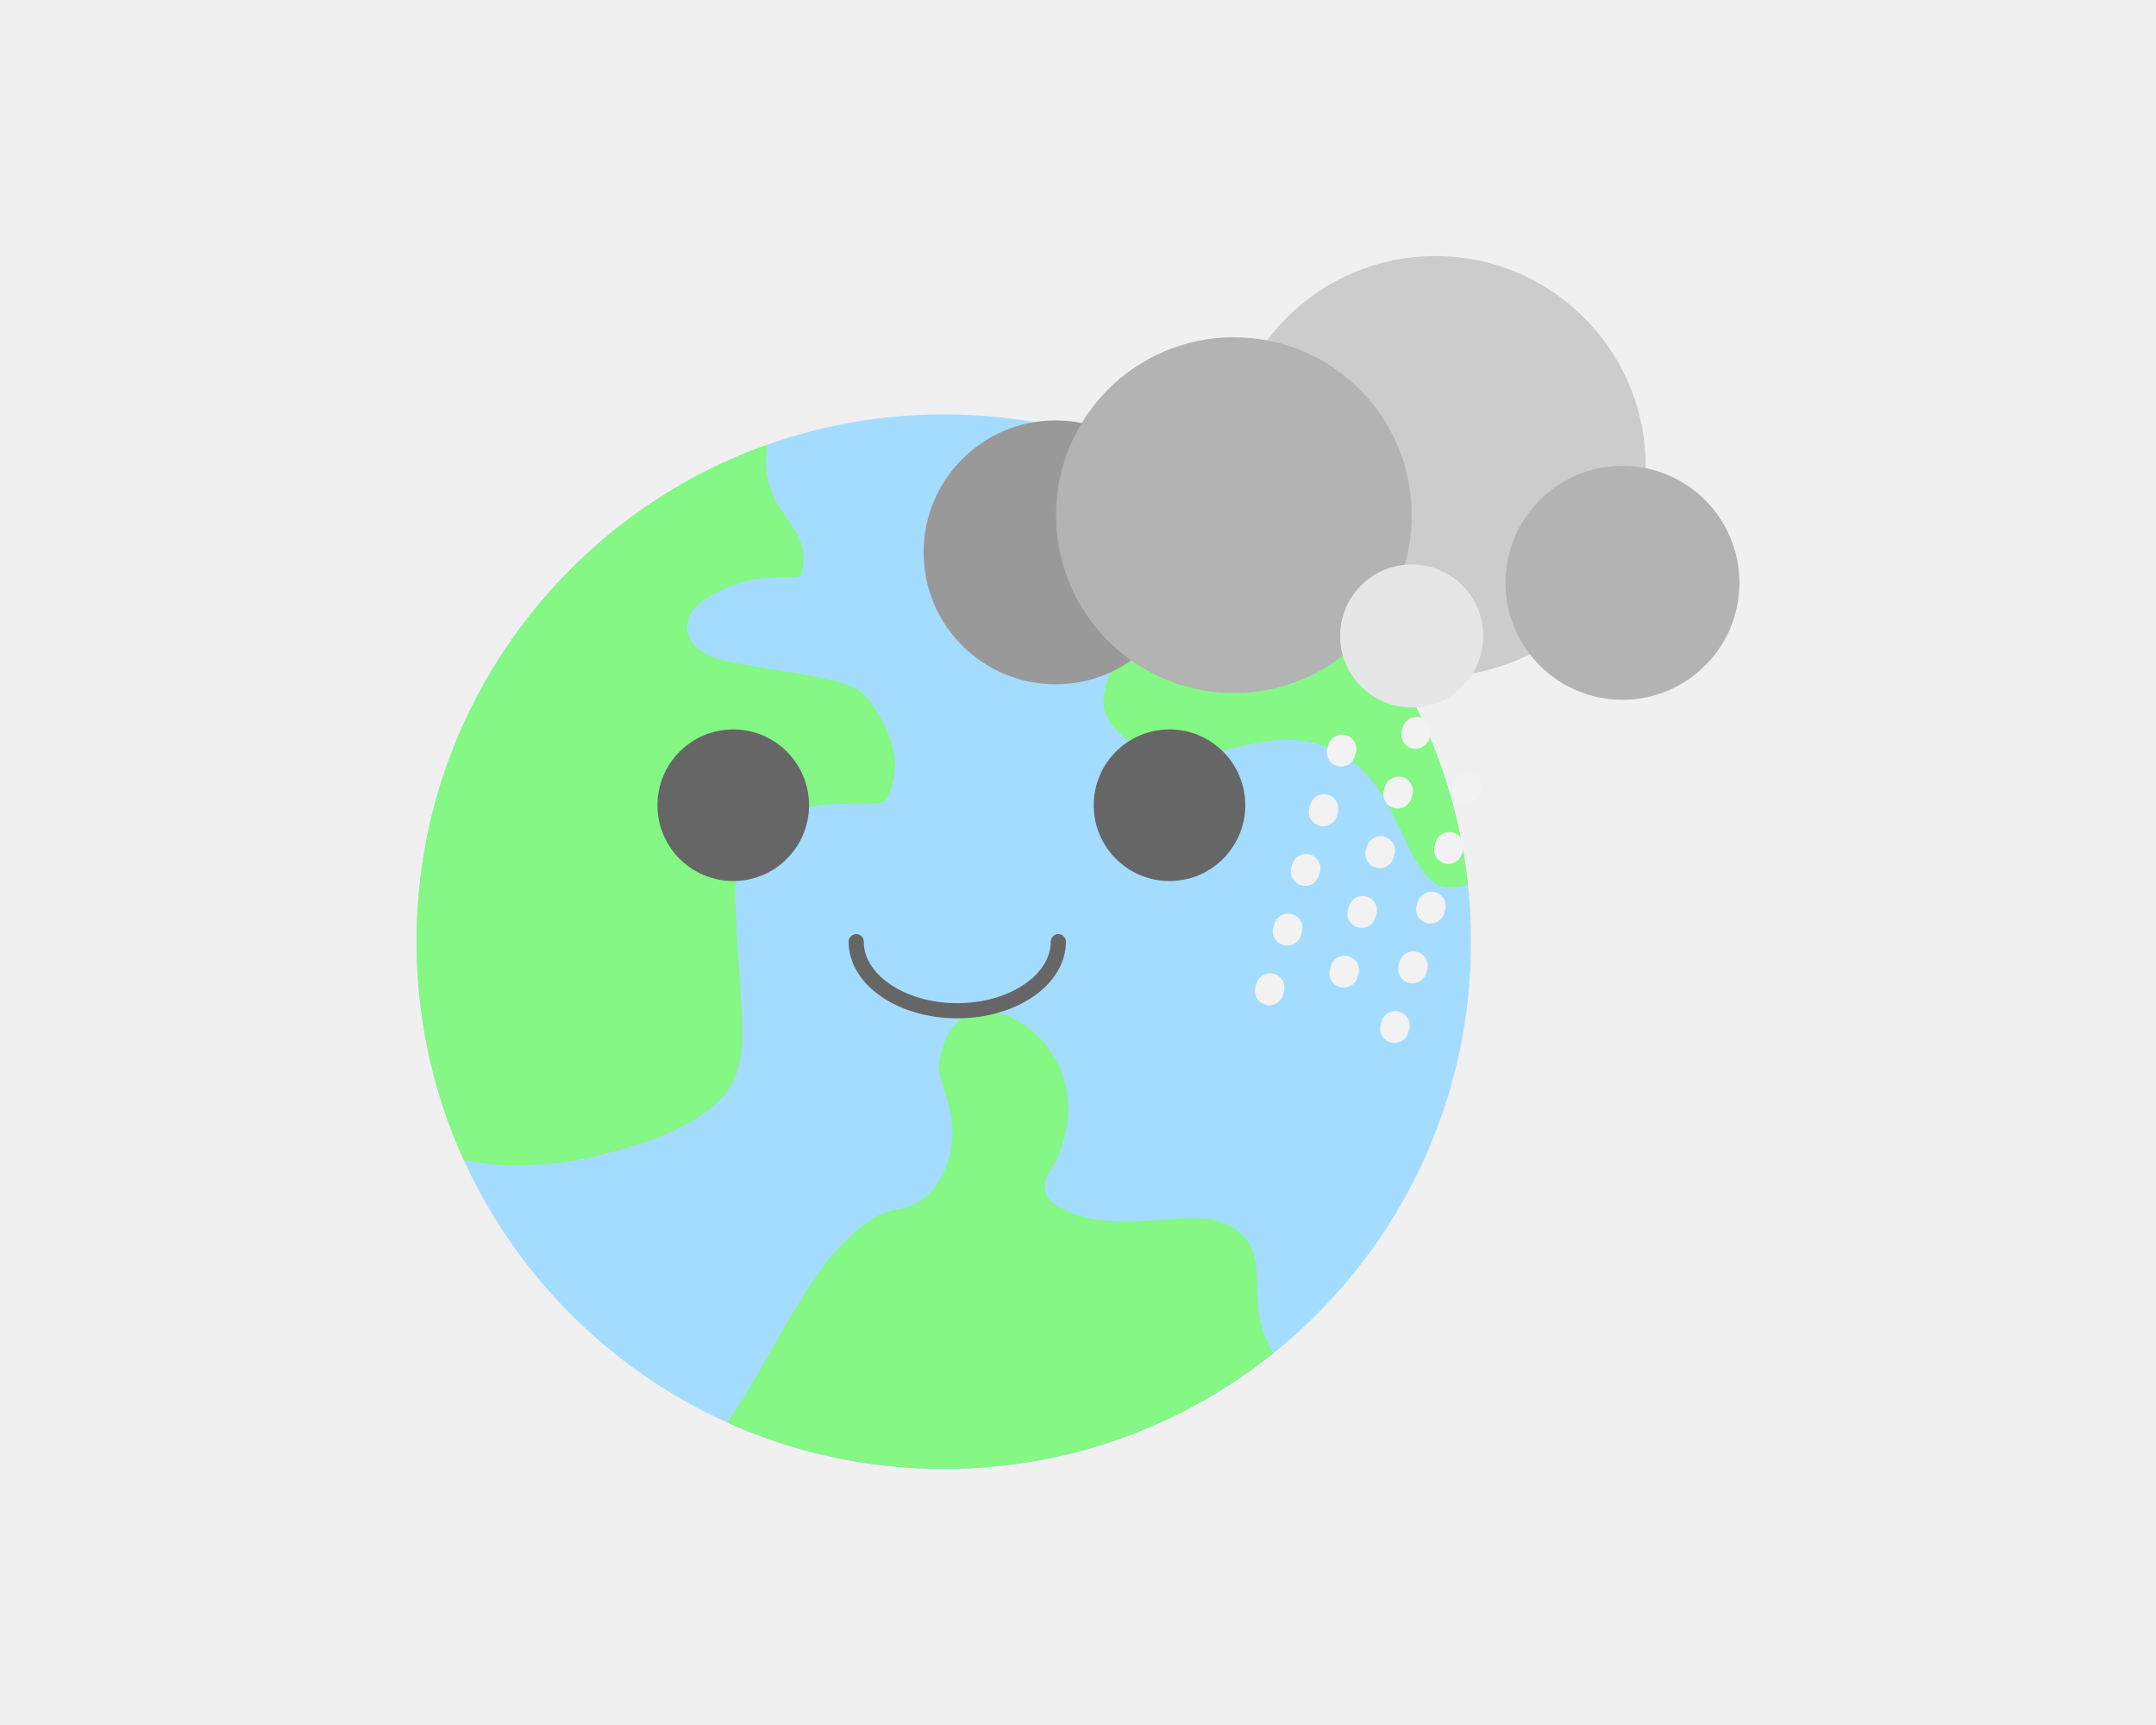
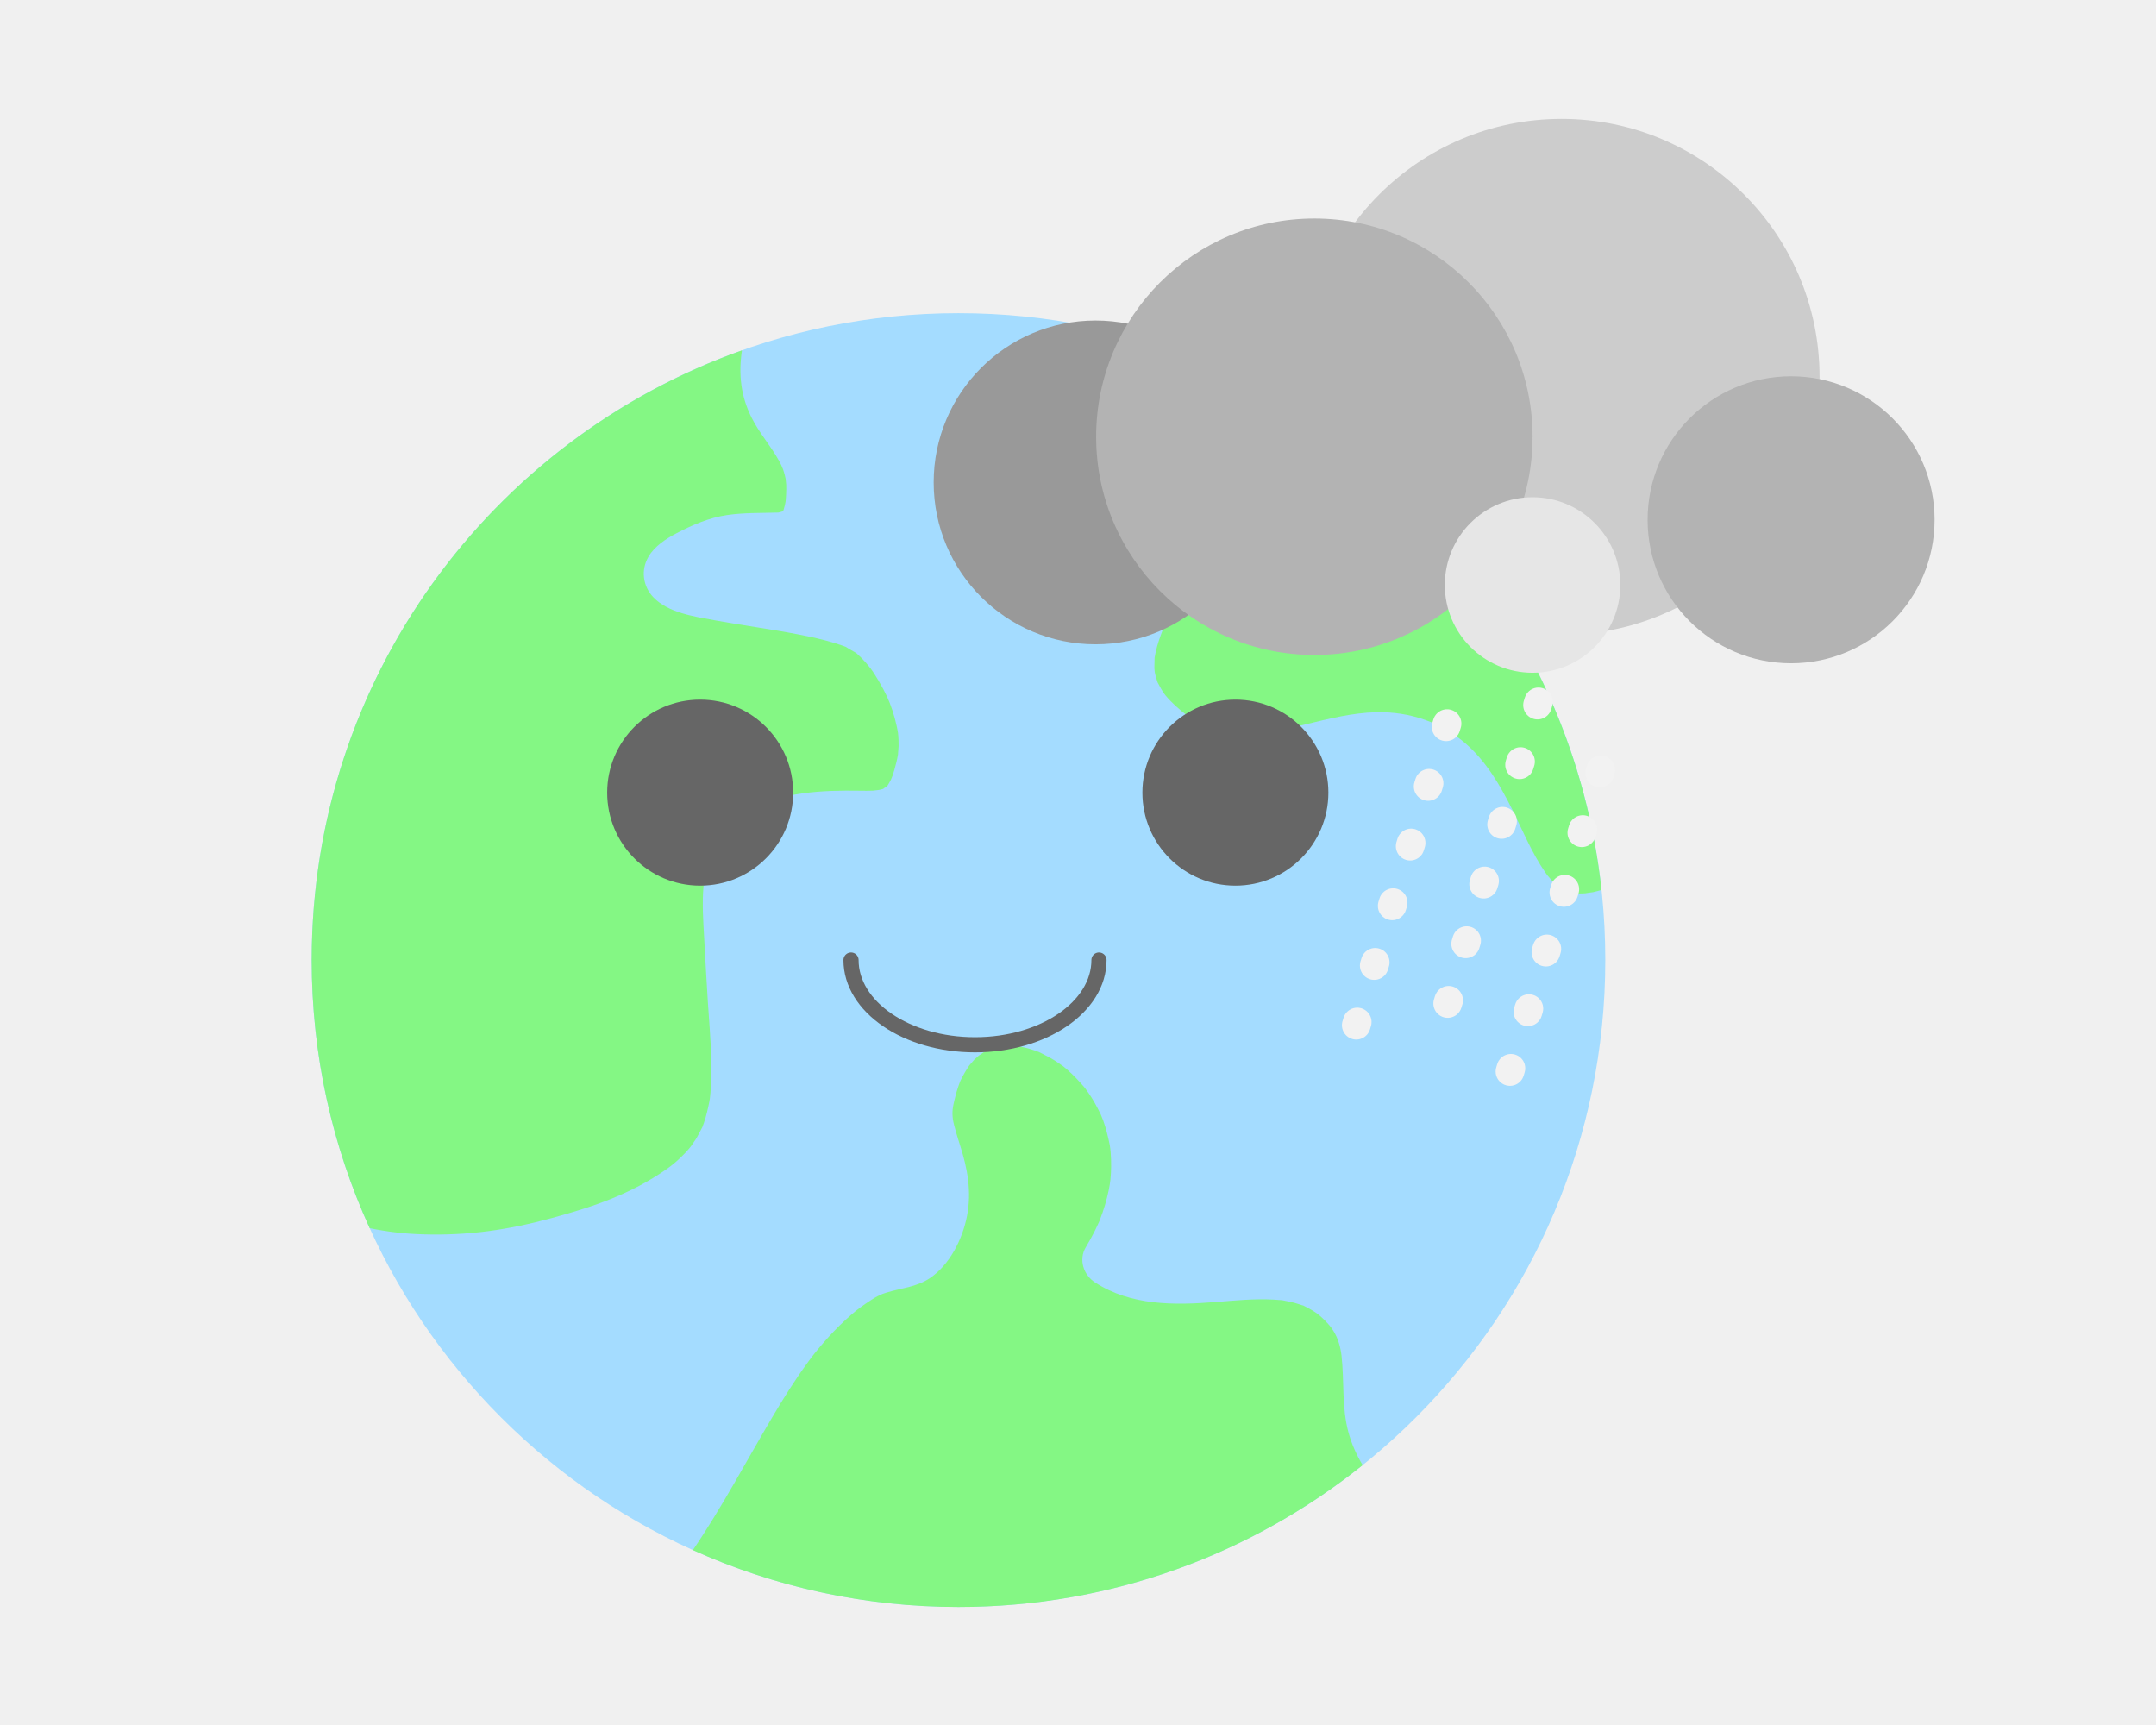
<svg xmlns="http://www.w3.org/2000/svg" version="1.1" id="Layer_1" x="0px" y="0px" viewBox="0 0 1280 1024" style="enable-background:new 0 0 1280 1024;" xml:space="preserve">
  <style type="text/css">
	.st0{fill:#FCF07E;stroke:#FCF07E;stroke-width:20;stroke-linecap:round;stroke-miterlimit:10;}
	.st1{fill:#A4DCFF;}
	.st2{fill:#84F784;}
	.st3{fill:#666666;}
	.st4{fill:none;stroke:#666666;stroke-width:9;stroke-linecap:round;stroke-miterlimit:10;}
	.st5{fill:#F4F4F4;}
	.st6{fill:#D3D3D3;}
	.st7{fill:#BEBEBF;}
	.st8{fill:#999999;}
	.st9{fill:#CCCCCC;}
	.st10{fill:#B3B3B3;}
	.st11{fill:#E6E6E6;}
	.st12{fill:none;stroke:#29ABE2;stroke-width:17;stroke-linecap:round;stroke-miterlimit:10;stroke-dasharray:25,35;}
	.st13{fill:none;stroke:#F2F2F2;stroke-width:17;stroke-linecap:round;stroke-miterlimit:10;stroke-dasharray:25,35;}
	.st14{fill:none;stroke:#000000;stroke-width:6;stroke-miterlimit:10;}
	.st15{fill:#FFFFFF;stroke:#FFFFFF;stroke-width:10;stroke-linecap:round;stroke-miterlimit:10;}
	.st16{fill:#FFFFFF;stroke:#E6E6E6;stroke-width:10;stroke-linecap:round;stroke-miterlimit:10;}
	.st17{fill:none;stroke:#F2F2F2;stroke-width:17;stroke-linecap:round;stroke-miterlimit:10;}
	.st18{fill:none;stroke:#CCCCCC;stroke-width:17;stroke-linecap:round;stroke-miterlimit:10;}
	.st19{fill:#FCF07E;stroke:#FCF07E;stroke-width:14;stroke-linecap:round;stroke-miterlimit:10;}
	.st20{fill:none;stroke:#F2F2F2;stroke-width:17;stroke-linecap:round;stroke-miterlimit:10;stroke-dasharray:2,35;}
+ 	.st21{fill:#F7C161;stroke:#999999;stroke-width:8;stroke-miterlimit:10;}
+ 	.st22{fill:#666666;stroke:#999999;stroke-width:8;stroke-linecap:round;stroke-miterlimit:10;}
+ 	.st23{fill:none;stroke:#666666;stroke-width:6;stroke-linecap:round;stroke-miterlimit:10;}
+ 	.st24{opacity:0.65;}
+ 	.st25{fill:#808080;stroke:#4D4D4D;stroke-width:3;stroke-linecap:round;stroke-miterlimit:10;}
+ 	.st26{fill:#999999;stroke:#4D4D4D;stroke-width:3;stroke-linecap:round;stroke-miterlimit:10;}
+ 	.st27{fill:#B3B3B3;stroke:#4D4D4D;stroke-width:3;stroke-linecap:round;stroke-miterlimit:10;}
+ 	.st28{fill:#CCCCCC;stroke:#4D4D4D;stroke-width:3;stroke-linecap:round;stroke-miterlimit:10;}
+ 	.st29{fill:#E6E6E6;stroke:#4D4D4D;stroke-width:3;stroke-linecap:round;stroke-miterlimit:10;}
+ 	.st30{fill:#F2F2F2;stroke:#4D4D4D;stroke-width:3;stroke-linecap:round;stroke-miterlimit:10;}
</style>
  <g>
    <g>
      <g>
-         <circle class="st1" cx="560.32" cy="559" r="313" />
-         <path class="st2" d="M749.07,787.66c-3.36-12.21-1.99-24.82-3.39-37.24c-0.42-3.72-1.55-8.25-3.89-11.94     c-1.44-2.27-2.22-3.12-4.29-5.22c-0.61-0.62-1.25-1.23-1.9-1.82c0,0-2.01-1.57-1.97-1.6c-1.82-1.25-3.73-2.3-5.69-3.31     c-0.28-0.15-0.48-0.25-0.64-0.34c-0.18-0.05-0.41-0.11-0.75-0.21c-1.13-0.34-2.23-0.74-3.36-1.06c-1.9-0.52-3.83-0.9-5.77-1.25     c-0.26-0.05-0.47-0.09-0.64-0.12c-0.2-0.01-0.45-0.02-0.79-0.04c-1.01-0.06-2.01-0.16-3.01-0.22     c-9.42-0.53-18.85,0.42-28.23,1.17c-19.96,1.59-40.86,1.81-58.32-9.48c-5.61-3.63-8.03-11.07-4.47-17.04     c1.58-2.64,3.09-5.33,4.46-8.09c0.66-1.34,1.3-2.69,1.9-4.05c0.12-0.3,0.33-0.8,0.39-0.94c1.82-4.67,3.3-9.48,4.32-14.39     c0.21-1.04,0.4-2.08,0.57-3.12c-0.05,0.26,0.25-1.78,0.28-2.12c0.2-2.07,0.32-4.15,0.34-6.23c0.03-2.35-0.05-4.71-0.24-7.06     c-0.05-0.56-0.11-1.12-0.17-1.68c-0.06-0.43-0.2-1.5-0.27-1.82c-0.83-4.05-1.78-8.01-3.2-11.9c-0.23-0.63-1.88-4.43-0.46-1.32     c-0.25-0.56-0.49-1.12-0.76-1.67c-0.94-1.9-1.88-3.8-2.95-5.64c-0.9-1.55-1.85-3.07-2.86-4.55c-0.47-0.68-0.96-1.35-1.45-2.02     c-0.28-0.36-0.68-0.89-0.86-1.09c-2.46-2.82-4.99-5.54-7.81-8.02c-0.63-0.56-1.3-1.08-1.93-1.64c-0.05-0.04-0.08-0.07-0.12-0.11     c0,0,0,0-0.01,0c-1.25-0.85-2.46-1.76-3.74-2.58c-2.6-1.67-5.32-2.99-8.06-4.39c-0.73-0.24-1.44-0.54-2.17-0.79     c-1.33-0.45-2.67-0.86-4.03-1.21c-1.32-0.34-2.67-0.54-3.99-0.86c-0.61-0.05-1.23-0.12-1.84-0.15c-1.44-0.08-2.88-0.1-4.32-0.03     c-0.51,0.02-1.03,0.07-1.54,0.11c-1.09,0.37-2.42,0.44-3.52,0.74c-1,0.28-4.86,1.93-2.27,0.67c-1.08,0.52-2.15,1.03-3.19,1.64     c-0.35,0.21-1.63,1.1-2.31,1.56c-0.65,0.58-1.83,1.61-2.12,1.9c-0.54,0.54-2.52,3-2.4,2.71c-1.61,2.35-2.99,4.78-4.27,7.35     c-0.05,0.1-0.1,0.22-0.16,0.36c-0.18,0.48-0.29,0.77-0.34,0.9c-0.18,0.49-0.36,0.97-0.53,1.47c-0.66,1.93-1.23,3.9-1.72,5.88     c-1.13,4.59-1.45,6.63-0.97,10.29c0.34,2.6,2.26,8.8,3.5,12.69c3.58,11.23,5.61,22.28,3.33,34.04     c-2.17,11.16-8.34,23.64-18.02,30.13c-6.44,4.32-13.82,4.76-21,6.97c-0.72,0.22-1.43,0.47-2.14,0.73     c0.18-0.02-2.03,0.96-2.18,1.04c-2.04,1.1-3.98,2.4-5.88,3.71c-3.67,2.53-5.68,4.15-9.72,7.87c-3.58,3.3-6.95,6.81-10.15,10.47     c-1.55,1.78-3.07,3.59-4.54,5.43c-1.71,2.13-1.65,2.07-3.59,4.73c-6.08,8.34-11.57,17.1-16.82,25.98     c-12.73,21.49-24.53,43.93-38.61,64.63C471.02,862.15,514.52,872,560.32,872c74.01,0,142-25.7,195.58-68.64     C752.97,798.48,750.62,793.27,749.07,787.66z" />
-         <path class="st2" d="M871.49,525.08c-13.64-126.52-102.65-230.43-221.23-265.94c-0.3,1.24-0.57,2.49-0.79,3.75     c-0.07,0.38-0.11,0.57-0.14,0.64c-0.02,0.21-0.04,0.46-0.06,0.75c-0.12,1.41-0.23,2.81-0.28,4.23     c-0.17,5.09-0.05,10.35,1.28,15.29c1.13,4.19,2.17,5.93,4.81,10.05c0.26,0.35,0.43,0.59,0.55,0.75c0.36,0.44,0.73,0.89,1.1,1.32     c0.5,0.58,1,1.14,1.52,1.71c1.39,1.53,2.83,3.01,4.25,4.51c3.18,3.37,6.2,6.85,8.89,10.64c5.33,7.52,8.39,17.18,9.13,26.34     c1.31,16.18-7.06,31.53-14.2,45.44c-2,3.9-4.01,7.81-5.85,11.79c-0.3,0.66-0.59,1.32-0.89,1.97c-0.09,0.2-0.17,0.37-0.24,0.51     c-0.05,0.13-0.1,0.28-0.17,0.47c-0.62,1.64-1.26,3.28-1.8,4.95c-0.64,1.95-1.2,3.94-1.64,5.95c-0.18,0.82-0.32,1.65-0.48,2.48     c0,0,0,0.01,0,0.01c0,0.05,0,0.09,0,0.15c-0.01,1.65-0.1,3.3-0.12,4.96c0,0.43,0.24,2.06,0.21,2.02c0.07,0.37,0.15,0.73,0.24,1.1     c0.28,1.18,0.67,2.3,1.02,3.46c0.03,0.1,0.05,0.17,0.07,0.25c0.03,0.06,0.07,0.13,0.12,0.23c0.95,1.88,1.98,3.69,3.19,5.41     c0.07,0.1,0.36,0.47,0.56,0.72c0.76,0.91,1.56,1.79,2.38,2.64c1.67,1.73,3.45,3.35,5.3,4.88c8.23,6.82,17.15,11.04,27.1,11.31     c22.25,0.61,44.18-10.17,67.15-10.71c16.31-0.39,31.68,4.85,43.9,15.69c9.5,8.43,16.15,19.82,21.78,31.06     c5.15,10.3,9.54,21.16,16.1,30.68c0.36,0.52,0.74,1.02,1.1,1.54c0.79,0.85,1.51,1.77,2.32,2.61c0.79,0.83,1.65,1.58,2.48,2.37     c0.12,0.12,0.22,0.21,0.31,0.3c0.11,0.06,0.22,0.13,0.37,0.22c1.11,0.68,2.3,1.28,3.4,1.97c0.41,0.14,0.81,0.29,1.22,0.42     c1.24,0.38,2.58,0.49,3.8,0.89c-3.41-1.12-0.4-0.07,1.19-0.03c1.65,0.04,3.27-0.13,4.91-0.21c-3.69,0.19,1.13-0.23,2.04-0.43     C868.75,525.86,870.12,525.48,871.49,525.08z" />
-         <path class="st2" d="M301.13,691.72c22.08,0.67,41.34-2.15,62.55-7.93c20.39-5.55,38.23-11.62,55.55-23.73     c2.44-1.7,5.5-4.19,8.85-7.72c1.02-1.07,1.98-2.19,2.92-3.33c-0.35,0.35,1.89-2.75,2.26-3.36c1.1-1.78,1.96-3.67,2.97-5.5     c0.06-0.11,0.11-0.19,0.15-0.27c0.03-0.08,0.05-0.15,0.08-0.25c0.2-0.6,0.45-1.18,0.65-1.78c1.16-3.33,1.92-6.73,2.62-10.19     c0.1-0.57,0.19-1.15,0.28-1.72c0.09-0.94,0.2-1.87,0.28-2.81c0.15-1.7,0.25-3.4,0.32-5.1c0.16-3.92,0.14-7.84,0.02-11.76     c-0.26-9.08-1.01-18.13-1.62-27.19c-0.69-10.16-1.17-20.34-1.76-30.51c-0.47-8.23-1.02-16.55-0.37-24.79     c1.24-15.75,7.34-29.9,21.97-37.52c16.56-8.63,35.52-9.46,53.79-9.18c2.07,0.03,4.15,0.06,6.22-0.02     c0.77-0.03,2.92-0.39,3.07-0.36c0.65-0.16,1.31-0.32,1.96-0.48c0.1-0.08,0.2-0.17,0.29-0.24c-0.7,0.31,0.77-0.46,1.58-1.05     c0.02-0.01,0.03-0.02,0.05-0.04c0.66-1.04,1.27-2.1,1.83-3.2c0.13-0.37,0.75-1.81,0.83-2.04c0.26-0.78,0.5-1.56,0.73-2.34     c0.76-2.59,1.43-5.27,1.87-7.94c-0.12,0.55,0.25-3.3,0.26-3.85c0.02-0.96,0-1.92-0.04-2.87c-0.12-3.16-0.31-4.18-0.91-6.93     c-1.06-4.9-2.81-10.24-4.72-14.3c-2.15-4.57-5.77-10.74-8.01-13.66c-1.34-1.74-2.82-3.4-4.35-4.96c-0.78-0.79-1.59-1.53-2.4-2.29     c-0.14-0.05-0.3-0.15-0.48-0.28c-1.31-0.68-4.01-2.33-4.75-2.79c-0.39-0.15-0.77-0.3-1.16-0.44c-1.24-0.45-2.49-0.86-3.75-1.25     c-5.93-1.83-12.01-3.14-18.09-4.32c-13.47-2.61-27.08-4.36-40.57-6.85c-9.69-1.79-22.27-3.58-29.43-11.08     c-5.14-5.38-6.14-13.27-2.31-19.72c3.03-5.09,8.43-8.59,13.55-11.28c7.67-4.03,15.83-7.53,24.43-8.79     c8.12-1.19,16.21-0.97,24.38-1.2c0.2-0.01,0.37-0.01,0.52-0.01c0.02-0.01,0.04-0.01,0.06-0.02c0.45-0.15,1.04-0.32,1.57-0.43     c0.04-0.03,0.09-0.06,0.14-0.09c0.16-0.12,0.31-0.21,0.43-0.28c0.03-0.05,0.06-0.1,0.09-0.16c0.05-0.16,0.09-0.3,0.13-0.42     c0.21-0.69,0.43-1.38,0.6-2.09c0.14-0.61,0.26-1.23,0.36-1.85c0.02-0.22,0.05-0.51,0.09-0.88c0.05-0.96,0.13-1.91,0.17-2.86     c0.06-1.48,0.09-2.98,0.04-4.46c-0.01-0.14-0.32-2.84-0.21-2.5c-0.31-1.63-0.74-3.23-1.28-4.8c-0.11-0.32-1.33-2.99-0.68-1.7     c-0.39-0.8-0.79-1.59-1.21-2.37c-3.96-7.22-9.52-13.43-13.24-20.79c-5.35-10.59-6.51-21.16-4.79-32.8     C334.22,307.09,247.32,422.89,247.32,559c0,46.27,10.05,90.19,28.07,129.71C283.91,690.51,292.62,691.46,301.13,691.72z" />
+         <circle class="st1" cx="569.04" cy="569.91" r="384.01" />
+         <path class="st2" d="M800.61,850.45c-4.12-14.98-2.45-30.45-4.16-45.69c-0.51-4.56-1.9-10.12-4.77-14.64     c-1.77-2.79-2.73-3.83-5.26-6.4c-0.75-0.77-1.53-1.51-2.33-2.23c0,0-2.46-1.93-2.42-1.96c-2.23-1.53-4.58-2.82-6.99-4.06     c-0.35-0.18-0.59-0.31-0.79-0.42c-0.23-0.06-0.51-0.14-0.91-0.26c-1.38-0.42-2.73-0.91-4.13-1.3c-2.33-0.64-4.7-1.1-7.08-1.54     c-0.32-0.06-0.58-0.11-0.79-0.15c-0.24-0.01-0.55-0.02-0.97-0.04c-1.23-0.07-2.46-0.2-3.7-0.27     c-11.56-0.65-23.13,0.51-34.64,1.43c-24.49,1.96-50.13,2.23-71.56-11.64c-6.89-4.45-9.85-13.58-5.48-20.9     c1.94-3.24,3.79-6.54,5.47-9.92c0.81-1.64,1.59-3.3,2.33-4.97c0.15-0.36,0.41-0.98,0.48-1.15c2.24-5.73,4.05-11.63,5.3-17.66     c0.26-1.27,0.49-2.55,0.7-3.83c-0.07,0.31,0.3-2.18,0.34-2.6c0.24-2.54,0.39-5.09,0.42-7.65c0.04-2.89-0.06-5.78-0.29-8.66     c-0.06-0.69-0.14-1.38-0.21-2.06c-0.07-0.52-0.25-1.84-0.33-2.23c-1.01-4.97-2.19-9.83-3.92-14.6c-0.28-0.77-2.31-5.44-0.57-1.62     c-0.31-0.68-0.6-1.38-0.93-2.05c-1.16-2.33-2.31-4.66-3.61-6.91c-1.1-1.9-2.27-3.76-3.51-5.58c-0.57-0.84-1.18-1.66-1.78-2.48     c-0.34-0.45-0.84-1.1-1.05-1.34c-3.02-3.46-6.12-6.8-9.58-9.84c-0.78-0.68-1.6-1.32-2.37-2.01c-0.06-0.05-0.09-0.08-0.14-0.13     c0,0,0,0-0.01,0c-1.54-1.05-3.02-2.16-4.59-3.16c-3.19-2.05-6.53-3.66-9.89-5.39c-0.89-0.29-1.77-0.67-2.66-0.97     c-1.63-0.56-3.27-1.05-4.94-1.48c-1.62-0.42-3.27-0.66-4.89-1.05c-0.75-0.06-1.5-0.14-2.26-0.19c-1.77-0.1-3.54-0.12-5.3-0.04     c-0.63,0.03-1.26,0.09-1.89,0.14c-1.33,0.45-2.96,0.54-4.31,0.91c-1.23,0.34-5.96,2.37-2.79,0.83c-1.32,0.63-2.64,1.26-3.91,2.02     c-0.43,0.25-1.99,1.35-2.84,1.92c-0.8,0.72-2.25,1.98-2.6,2.33c-0.67,0.66-3.09,3.68-2.94,3.32c-1.97,2.89-3.67,5.87-5.24,9.02     c-0.06,0.12-0.13,0.27-0.2,0.44c-0.22,0.59-0.35,0.94-0.42,1.1c-0.23,0.6-0.45,1.2-0.66,1.8c-0.81,2.37-1.51,4.78-2.11,7.22     c-1.39,5.64-1.78,8.14-1.19,12.62c0.42,3.19,2.77,10.8,4.29,15.57c4.4,13.78,6.89,27.34,4.08,41.76     c-2.66,13.7-10.24,29-22.11,36.96c-7.9,5.3-16.96,5.83-25.77,8.55c-0.88,0.27-1.76,0.57-2.63,0.89c0.22-0.03-2.48,1.17-2.67,1.27     c-2.5,1.35-4.88,2.94-7.22,4.55c-4.5,3.1-6.96,5.09-11.92,9.66c-4.39,4.05-8.52,8.36-12.45,12.85c-1.91,2.18-3.76,4.4-5.57,6.66     c-2.1,2.62-2.02,2.54-4.4,5.81c-7.46,10.24-14.19,20.98-20.64,31.87c-15.62,26.36-30.1,53.9-47.37,79.29     c48.1,21.69,101.47,33.78,157.67,33.78c90.8,0,174.22-31.53,239.96-84.22C805.39,863.72,802.5,857.33,800.61,850.45z" />
+         <path class="st2" d="M950.8,528.3c-16.73-155.22-125.94-282.71-271.42-326.28c-0.37,1.52-0.7,3.06-0.97,4.6     c-0.08,0.47-0.14,0.7-0.17,0.78c-0.02,0.26-0.05,0.56-0.08,0.92c-0.15,1.73-0.28,3.45-0.34,5.19c-0.21,6.24-0.06,12.7,1.57,18.76     c1.39,5.15,2.67,7.28,5.9,12.33c0.31,0.43,0.53,0.73,0.67,0.93c0.45,0.54,0.89,1.09,1.35,1.62c0.61,0.71,1.23,1.4,1.86,2.09     c1.7,1.88,3.47,3.69,5.21,5.53c3.91,4.13,7.61,8.41,10.9,13.06c6.54,9.22,10.3,21.07,11.2,32.31     c1.6,19.85-8.66,38.68-17.42,55.75c-2.46,4.79-4.92,9.58-7.17,14.47c-0.37,0.8-0.73,1.62-1.1,2.42     c-0.12,0.25-0.21,0.46-0.29,0.63c-0.06,0.16-0.13,0.35-0.21,0.57c-0.76,2.02-1.54,4.02-2.21,6.07c-0.78,2.4-1.47,4.83-2.01,7.3     c-0.22,1.01-0.4,2.03-0.59,3.04c0,0,0,0.01,0,0.01c0,0.07,0,0.11,0,0.18c-0.01,2.02-0.13,4.05-0.14,6.08     c0,0.53,0.29,2.53,0.26,2.48c0.09,0.45,0.18,0.9,0.29,1.35c0.34,1.44,0.82,2.83,1.25,4.24c0.04,0.12,0.06,0.21,0.09,0.31     c0.04,0.08,0.09,0.16,0.15,0.28c1.17,2.3,2.43,4.52,3.91,6.64c0.09,0.12,0.44,0.57,0.69,0.88c0.93,1.12,1.91,2.2,2.92,3.24     c2.05,2.12,4.23,4.11,6.5,5.98c10.1,8.37,21.04,13.54,33.25,13.88c27.3,0.75,54.2-12.47,82.38-13.14     c20.01-0.47,38.87,5.95,53.85,19.25c11.66,10.35,19.82,24.31,26.72,38.11c6.32,12.64,11.71,25.96,19.76,37.64     c0.44,0.64,0.9,1.26,1.35,1.89c0.97,1.04,1.85,2.17,2.84,3.2c0.97,1.01,2.02,1.94,3.04,2.9c0.15,0.14,0.27,0.26,0.38,0.37     c0.13,0.07,0.27,0.16,0.45,0.27c1.37,0.83,2.82,1.57,4.17,2.42c0.5,0.17,0.99,0.36,1.49,0.51c1.52,0.47,3.16,0.6,4.66,1.09     c-4.18-1.37-0.49-0.09,1.46-0.04c2.03,0.05,4.01-0.16,6.03-0.26c-4.53,0.23,1.39-0.29,2.51-0.53     C947.44,529.25,949.12,528.79,950.8,528.3z" />
+         <path class="st2" d="M251.03,732.74c27.09,0.82,50.72-2.64,76.75-9.73c25.02-6.81,46.91-14.26,68.15-29.12     c2.99-2.09,6.75-5.14,10.85-9.48c1.25-1.32,2.43-2.69,3.58-4.09c-0.43,0.43,2.31-3.38,2.78-4.13c1.35-2.19,2.41-4.5,3.65-6.75     c0.07-0.13,0.13-0.23,0.19-0.33c0.03-0.1,0.06-0.18,0.1-0.31c0.24-0.73,0.55-1.45,0.8-2.18c1.43-4.09,2.35-8.26,3.22-12.5     c0.12-0.7,0.24-1.41,0.35-2.11c0.11-1.15,0.25-2.3,0.35-3.45c0.18-2.08,0.3-4.17,0.39-6.25c0.2-4.81,0.17-9.62,0.03-14.43     c-0.32-11.14-1.23-22.25-1.99-33.36c-0.84-12.47-1.44-24.95-2.16-37.43c-0.58-10.1-1.26-20.31-0.46-30.41     c1.52-19.32,9.01-36.68,26.96-46.03c20.32-10.58,43.58-11.61,65.99-11.26c2.54,0.04,5.09,0.07,7.64-0.03     c0.95-0.04,3.59-0.48,3.77-0.45c0.8-0.2,1.6-0.39,2.4-0.59c0.12-0.1,0.24-0.21,0.35-0.29c-0.86,0.37,0.94-0.56,1.94-1.29     c0.02-0.02,0.04-0.03,0.06-0.04c0.81-1.28,1.55-2.58,2.24-3.92c0.16-0.45,0.92-2.22,1.01-2.51c0.32-0.95,0.62-1.91,0.9-2.88     c0.93-3.18,1.76-6.47,2.3-9.74c-0.15,0.67,0.31-4.05,0.32-4.72c0.02-1.17,0-2.35-0.04-3.52c-0.15-3.88-0.39-5.13-1.12-8.5     c-1.3-6.01-3.44-12.56-5.79-17.55c-2.64-5.61-7.08-13.18-9.83-16.75c-1.64-2.13-3.45-4.17-5.34-6.09     c-0.95-0.97-1.96-1.88-2.95-2.81c-0.17-0.06-0.37-0.18-0.58-0.34c-1.6-0.84-4.91-2.86-5.83-3.43c-0.47-0.18-0.95-0.37-1.43-0.54     c-1.52-0.55-3.06-1.06-4.61-1.53c-7.27-2.25-14.73-3.86-22.2-5.3c-16.52-3.2-33.22-5.35-49.77-8.41     c-11.89-2.2-27.32-4.39-36.11-13.6c-6.3-6.6-7.54-16.28-2.84-24.19c3.71-6.25,10.34-10.54,16.63-13.84     c9.4-4.95,19.42-9.24,29.98-10.78c9.96-1.46,19.89-1.18,29.92-1.47c0.25-0.01,0.46-0.01,0.64-0.01c0.03-0.01,0.04-0.02,0.08-0.03     c0.55-0.18,1.27-0.39,1.93-0.53c0.05-0.03,0.11-0.07,0.18-0.11c0.2-0.15,0.38-0.26,0.53-0.35c0.04-0.06,0.08-0.12,0.12-0.19     c0.06-0.2,0.11-0.37,0.16-0.51c0.26-0.85,0.53-1.69,0.73-2.57c0.17-0.75,0.31-1.51,0.45-2.26c0.03-0.27,0.06-0.62,0.11-1.08     c0.07-1.17,0.16-2.34,0.21-3.51c0.07-1.82,0.11-3.65,0.04-5.47c-0.01-0.17-0.39-3.48-0.26-3.07c-0.38-2-0.91-3.97-1.57-5.89     c-0.13-0.39-1.63-3.67-0.84-2.08c-0.48-0.98-0.96-1.95-1.49-2.9c-4.86-8.85-11.68-16.48-16.24-25.5     c-6.57-12.99-7.99-25.97-5.87-40.24c-148.86,52.87-255.46,194.95-255.46,361.94c0,56.77,12.33,110.65,34.44,159.14     C229.91,731.25,240.59,732.43,251.03,732.74z" />
      </g>
-       <circle class="st3" cx="435.32" cy="478" r="45" />
-       <circle class="st3" cx="694.32" cy="478" r="45" />
-       <path class="st4" d="M628.32,559c0,22.64-26.86,41-60,41s-60-18.36-60-41" />
+       <circle class="st3" cx="415.68" cy="470.53" r="55.21" />
+       <circle class="st3" cx="733.44" cy="470.53" r="55.21" />
+       <path class="st4" d="M652.46,569.91c0,27.78-32.96,50.3-73.61,50.3c-40.66,0-73.61-22.52-73.61-50.3" />
    </g>
    <g>
-       <circle class="st8" cx="626.66" cy="327.89" r="78.33" />
-       <circle class="st9" cx="852.19" cy="276.82" r="124.82" />
-       <circle class="st10" cx="732.54" cy="305.8" r="105.59" />
-       <circle class="st11" cx="838.13" cy="377.53" r="42.47" />
-       <circle class="st10" cx="963.24" cy="345.97" r="69.44" />
+       <circle class="st8" cx="650.42" cy="286.37" r="96.11" />
+       <circle class="st9" cx="927.12" cy="223.71" r="153.14" />
+       <circle class="st10" cx="780.32" cy="259.26" r="129.55" />
+       <circle class="st11" cx="909.87" cy="347.27" r="52.1" />
+       <circle class="st10" cx="1063.36" cy="308.55" r="85.19" />
    </g>
    <g>
-       <line class="st20" x1="796.76" y1="444.59" x2="746.23" y2="612.41" />
-       <line class="st20" x1="841" y1="434.08" x2="790.48" y2="601.91" />
-       <line class="st20" x1="871.13" y1="466.98" x2="820.6" y2="634.8" />
+       <line class="st20" x1="859.11" y1="429.54" x2="797.12" y2="635.44" />
+       <line class="st20" x1="913.39" y1="416.65" x2="851.4" y2="622.55" />
+       <line class="st20" x1="950.35" y1="457.01" x2="888.37" y2="662.91" />
    </g>
  </g>
</svg>
